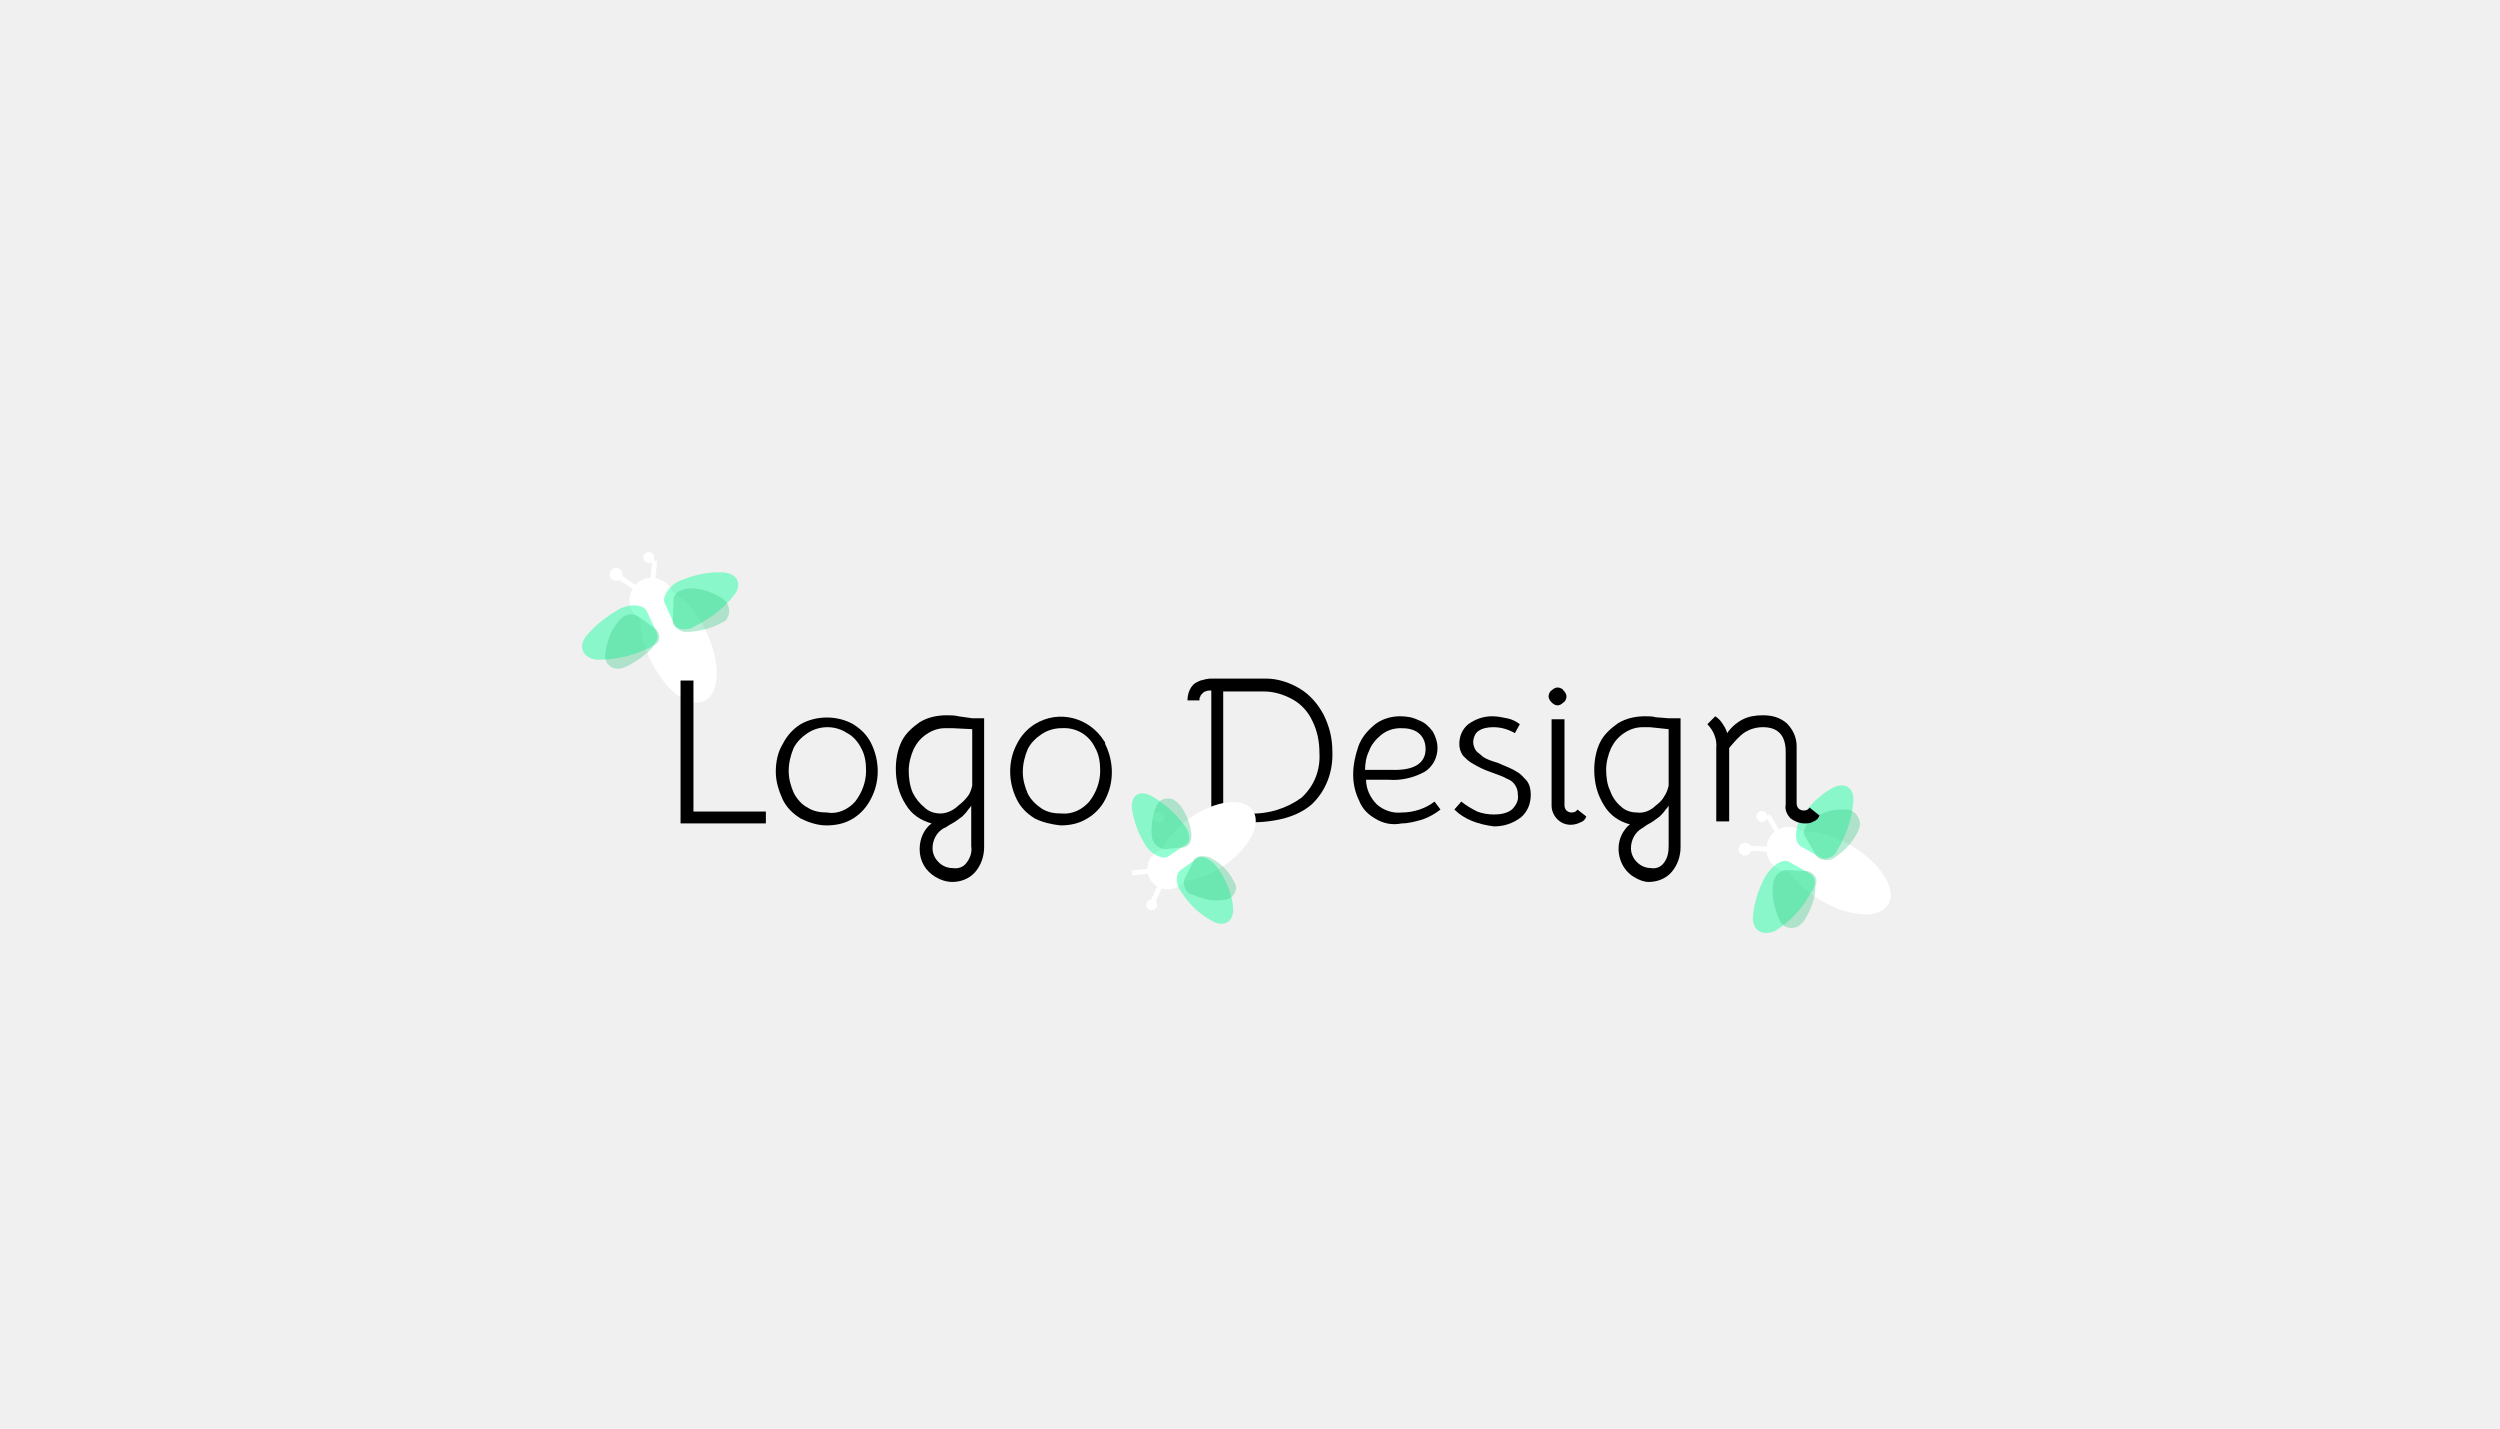
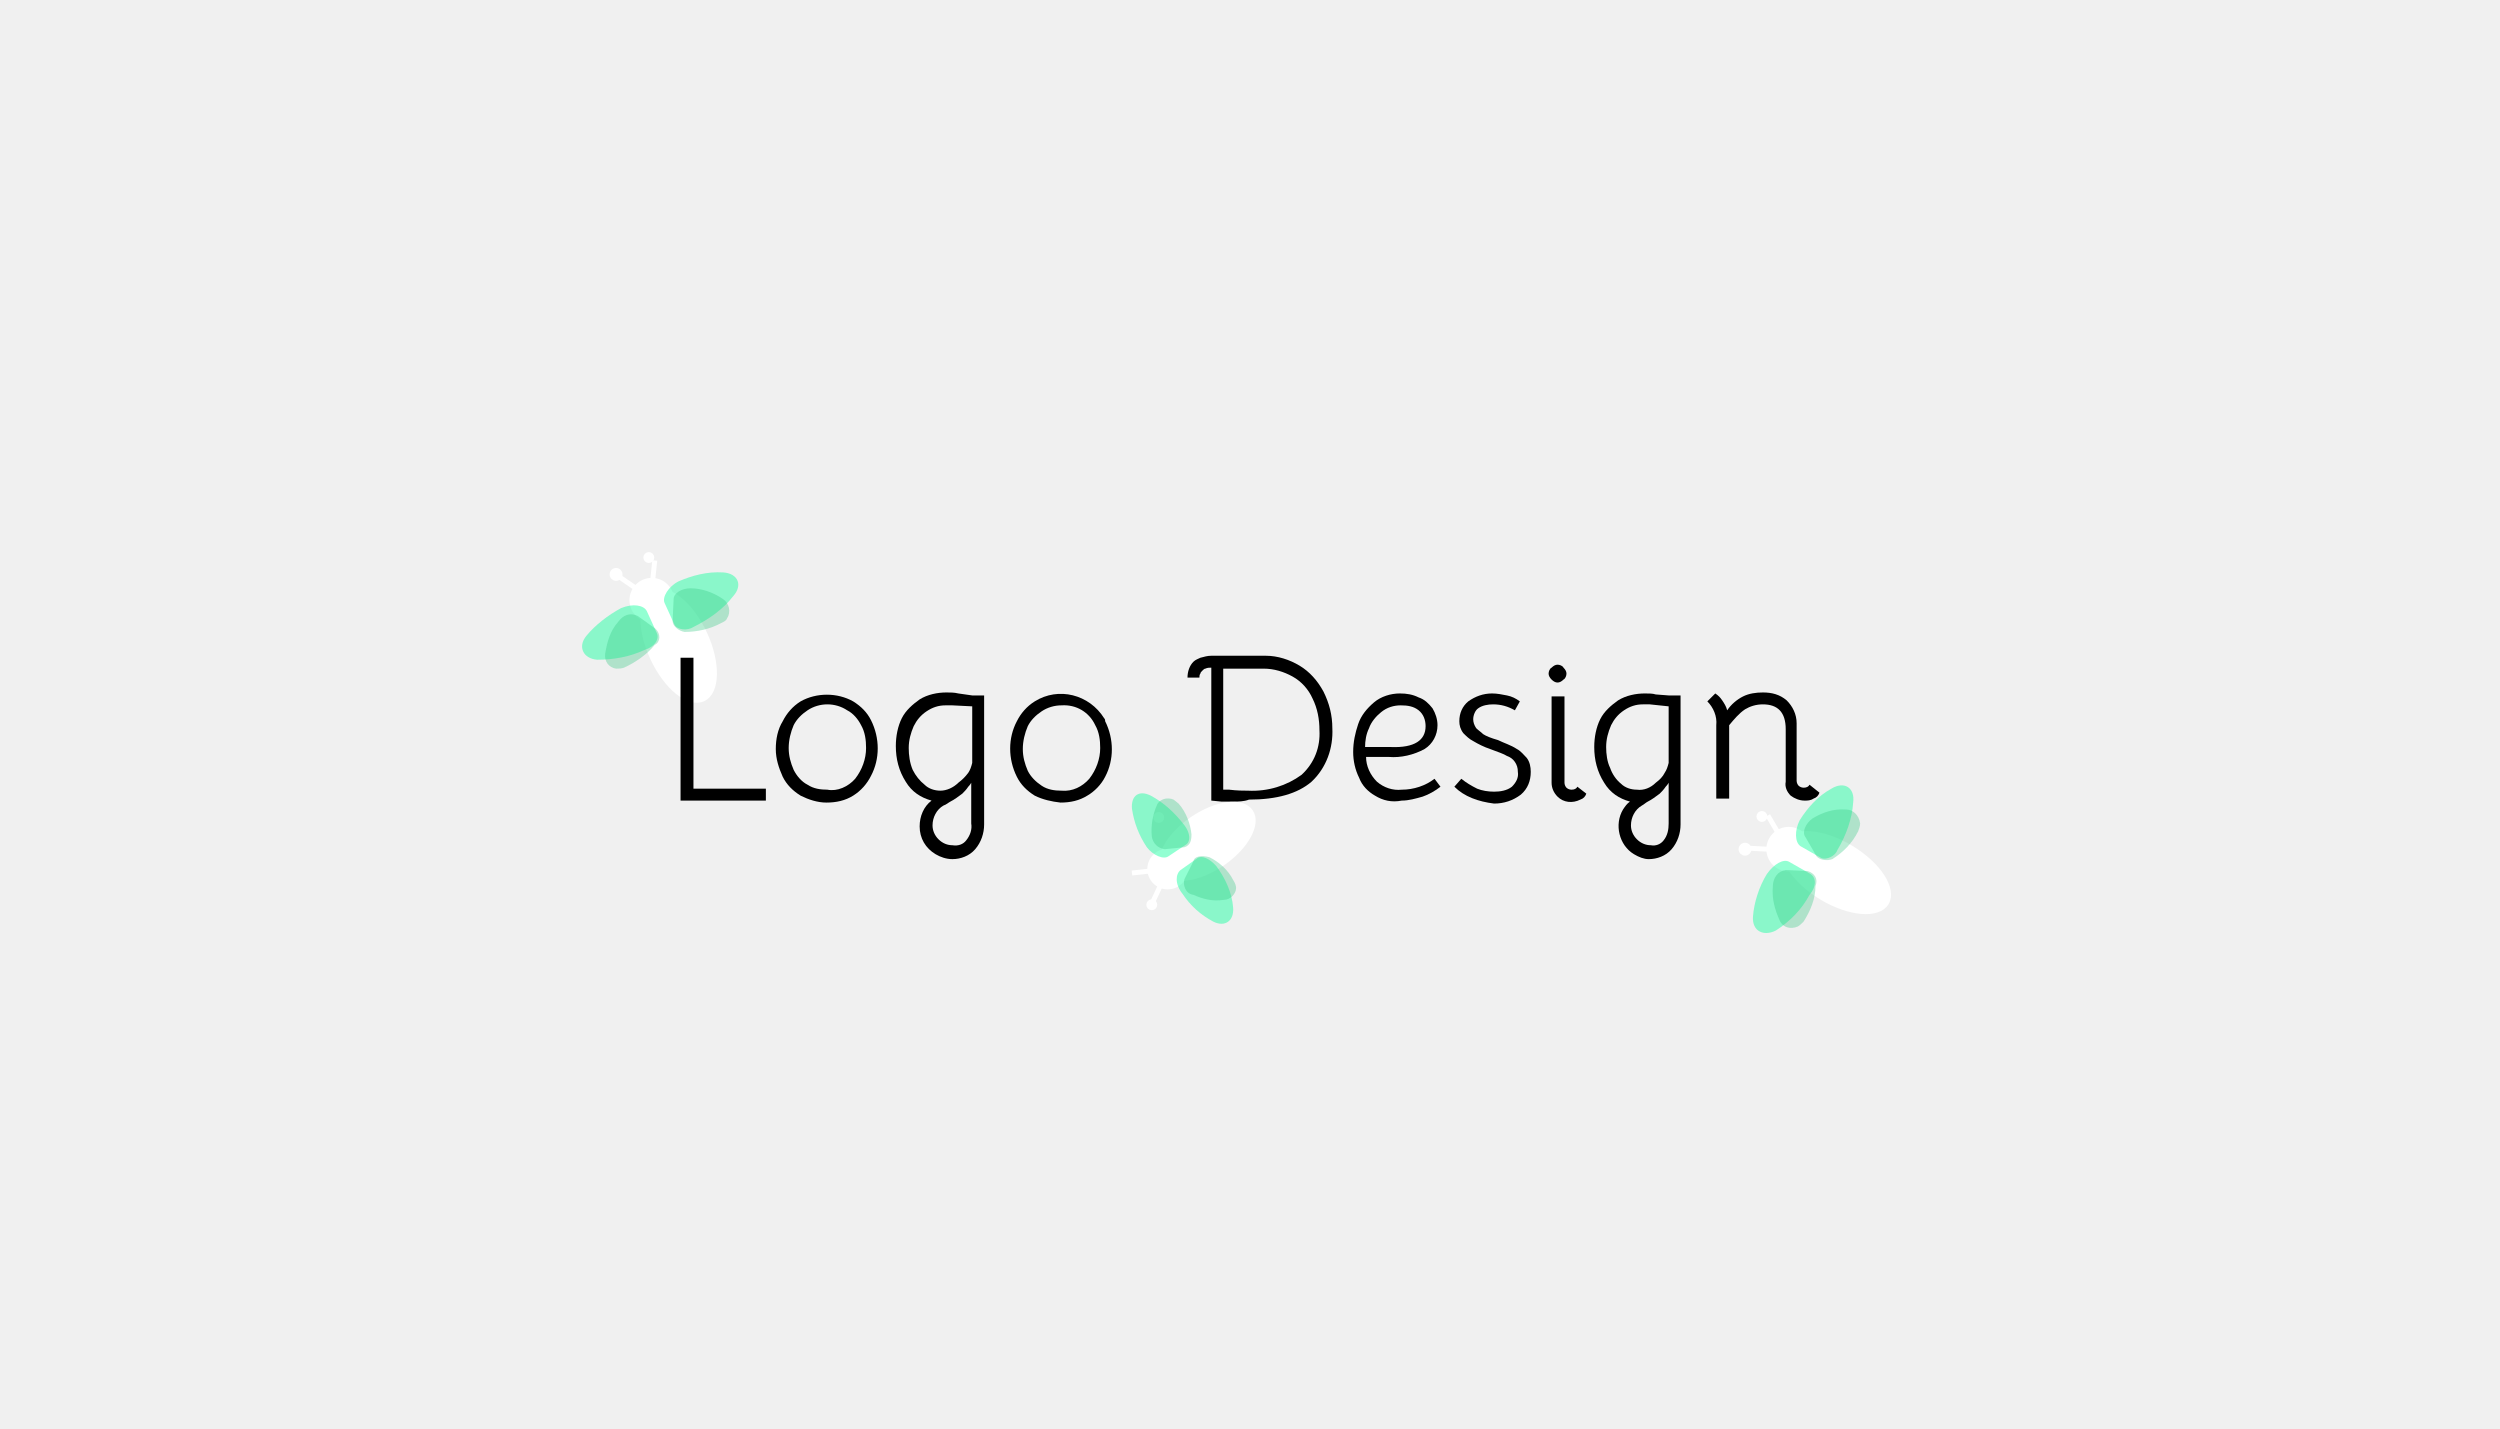
<svg xmlns="http://www.w3.org/2000/svg" version="1.1" id="Layer_1" x="0px" y="0px" viewBox="0 0 252 144" style="enable-background:new 0 0 252 144;" xml:space="preserve">
  <style type="text/css">
- 	.st0{fill:#FFFFFF;stroke:#FFFFFF;stroke-width:0.501;stroke-miterlimit:10.023;}
+ 	.st0{fill:#FFFFFF;stroke:#FFFFFF;stroke-width:0.501;stroke-miterlimit:10.024;}
	.st1{fill:none;stroke:#FFFFFF;stroke-width:0.5;stroke-miterlimit:10;}
	.st2{fill:#FFFFFF;stroke:#FFFFFF;stroke-width:0.5;stroke-miterlimit:10;}
	.st3{opacity:0.47;fill:#17FFA0;enable-background:new    ;}
	.st4{opacity:0.34;fill:#32C682;enable-background:new    ;}
- 	.st5{fill:#FFFFFF;stroke:#FFFFFF;stroke-width:0.5;stroke-miterlimit:10;}
+ 	.st5{fill:#FFFFFF;stroke:#FFFFFF;stroke-width:0.5;stroke-miterlimit:10.001;}
+ 	.st6{fill:#FFFFFF;stroke:#FFFFFF;stroke-width:0.5;stroke-miterlimit:10;}
</style>
  <g id="Layer_1-2">
-     <ellipse transform="matrix(0.908 -0.4191 0.4191 0.908 -21.0074 34.6509)" class="st0" cx="68.4" cy="65.1" rx="2.9" ry="5.9" />
+     <ellipse transform="matrix(0.908 -0.4191 0.4191 0.908 -20.9853 34.6498)" class="st0" cx="68.4" cy="65.1" rx="2.9" ry="5.9" />
    <line class="st1" x1="65.8" y1="58.4" x2="66" y2="56.5" />
    <line class="st1" x1="64.1" y1="59.3" x2="62.5" y2="58.2" />
    <ellipse class="st2" cx="62.1" cy="57.9" rx="0.4" ry="0.4" />
    <ellipse class="st2" cx="65.4" cy="56.2" rx="0.3" ry="0.3" />
    <ellipse class="st2" cx="65.7" cy="60.5" rx="2" ry="2" />
    <path class="st3" d="M68,63l-1-2.2c-0.3-0.6,0.4-1.7,1.4-2.2l0,0c1.4-0.6,2.9-1,4.5-0.9l0,0c1.5,0.1,2,1.3,1,2.4l0,0   c-1,1.3-2.4,2.3-4,3.1l0,0C69.3,63.6,68.3,63.5,68,63z" />
    <path class="st4" d="M67.8,62.6l0.1-2.2c0-0.6,0.8-1.1,1.7-1.1l0,0c1.1,0,2.3,0.4,3.3,1.1l0,0c0.6,0.4,0.8,1.3,0.4,1.9   c-0.1,0.3-0.4,0.4-0.6,0.5l0,0c-1.1,0.6-2.4,0.9-3.7,0.9l0,0C68.4,63.6,67.8,63.1,67.8,62.6z" />
-     <ellipse transform="matrix(0.5169 -0.8561 0.8561 0.5169 14.0505 200.9687)" class="st0" cx="185.1" cy="88" rx="2.9" ry="5.9" />
+     <ellipse transform="matrix(0.5169 -0.8561 0.8561 0.5169 14.0833 200.9382)" class="st0" cx="185.1" cy="88" rx="2.9" ry="5.9" />
    <line class="st1" x1="179.2" y1="83.9" x2="178.2" y2="82.2" />
    <line class="st1" x1="178.2" y1="85.6" x2="176.3" y2="85.5" />
    <ellipse class="st2" cx="175.9" cy="85.6" rx="0.4" ry="0.4" />
    <ellipse class="st2" cx="177.6" cy="82.3" rx="0.3" ry="0.3" />
    <ellipse class="st2" cx="180.3" cy="85.6" rx="2" ry="2" />
    <path class="st3" d="M183.6,86.5l-2.1-1.2c-0.6-0.4-0.6-1.6-0.1-2.6l0,0c0.8-1.3,1.9-2.5,3.2-3.2l0,0c1.3-0.8,2.4-0.1,2.2,1.4l0,0   c-0.1,1.6-0.7,3.3-1.6,4.8l0,0C185,86.3,184.1,86.7,183.6,86.5z" />
    <path class="st4" d="M183.1,86.3l-1.1-1.9c-0.4-0.5,0-1.4,0.7-1.9l0,0c1-0.6,2.1-1,3.4-0.9l0,0c0.7,0,1.3,0.6,1.4,1.4   c0,0.3-0.1,0.5-0.2,0.8l0,0c-0.6,1.2-1.5,2.1-2.6,2.8l0,0C184.2,86.8,183.4,86.7,183.1,86.3z" />
    <path class="st3" d="M182.5,88.1l-2.1-1.2c-0.6-0.4-1.6,0.2-2.3,1.2l0,0c-0.8,1.3-1.3,2.9-1.4,4.3l0,0c-0.1,1.5,1.1,2,2.3,1.4l0,0   c1.4-0.9,2.6-2.1,3.4-3.6l0,0C183.1,89.4,183.1,88.5,182.5,88.1z" />
    <path class="st4" d="M182.2,87.8l-2.2-0.1c-0.8,0.1-1.3,0.8-1.3,1.7l0,0c-0.1,1.2,0.2,2.3,0.7,3.4l0,0c0.3,0.7,1.1,0.9,1.8,0.6   c0.2-0.1,0.4-0.3,0.6-0.5l0,0c0.7-1.1,1.2-2.3,1.2-3.6l0,0C183.3,88.6,182.9,88,182.2,87.8z" />
    <path class="st3" d="M66.2,63.8l-1-2.2c-0.3-0.6-1.4-0.8-2.6-0.3l0,0C61.3,62,60,63,59.1,64.1l0,0c-0.9,1.1-0.3,2.3,1.1,2.4l0,0   c1.7,0,3.3-0.3,4.8-1l0,0C66,65.2,66.5,64.4,66.2,63.8z" />
-     <path class="st4" d="M66.1,63.4l-1.8-1.3c-0.8-0.4-1.5-0.1-2,0.6l0,0c-0.8,0.9-1.1,2-1.3,3.2l0,0c-0.1,0.8,0.4,1.4,1.1,1.5   c0.3,0,0.5,0,0.8-0.1l0,0c1.1-0.5,2.3-1.3,3.1-2.3l0,0C66.6,64.7,66.6,63.9,66.1,63.4z" />
+     <path class="st4" d="M66.1,63.4l-1.8-1.3c-0.8-0.4-1.5-0.1-2,0.6l0,0c-0.8,0.9-1.1,2-1.3,3.2l0,0c-0.1,0.8,0.4,1.4,1.1,1.5   c0.3,0,0.5,0,0.8-0.1l0,0C64,66.8,65.2,66,66,65l0,0C66.6,64.7,66.6,63.9,66.1,63.4z" />
    <g>
-       <path d="M68.6,68.6h1.3v13.2h7.3V83h-8.6C68.6,83,68.6,68.6,68.6,68.6z" />
-       <path d="M80.7,82.5c-0.8-0.5-1.4-1.1-1.8-1.9c-0.4-0.9-0.7-1.8-0.7-2.8s0.2-2,0.7-2.8c0.4-0.8,1-1.5,1.8-2c1.6-0.9,3.7-0.9,5.3,0    c0.8,0.5,1.4,1.1,1.8,1.9c0.9,1.8,0.9,3.9,0,5.6c-0.4,0.8-1,1.5-1.8,2s-1.7,0.7-2.7,0.7C82.4,83.2,81.5,82.9,80.7,82.5z     M86.2,80.8c0.7-0.9,1.1-2,1.1-3.1c0-0.8-0.1-1.6-0.5-2.3c-0.3-0.6-0.8-1.2-1.4-1.5c-0.6-0.4-1.3-0.6-2-0.6s-1.4,0.2-2,0.6    c-0.6,0.4-1.1,0.9-1.4,1.5c-0.3,0.7-0.5,1.5-0.5,2.3s0.2,1.5,0.5,2.2c0.3,0.6,0.8,1.2,1.4,1.5c0.6,0.4,1.3,0.5,2,0.5    C84.4,82.1,85.5,81.6,86.2,80.8z" />
-       <path d="M94.3,88.4c-1-0.6-1.6-1.6-1.6-2.8c0-1,0.4-2,1.2-2.6c-1.1-0.3-2-0.9-2.6-1.9c-0.7-1.1-1-2.3-1-3.6c0-1,0.2-2,0.6-2.8    c0.4-0.8,1.1-1.4,1.8-1.9c0.8-0.5,1.8-0.7,2.7-0.7c0.4,0,0.8,0,1.2,0.1l1.4,0.2h1.2v13c0,0.9-0.3,1.8-0.9,2.5    c-0.6,0.7-1.5,1-2.3,1C95.4,88.9,94.8,88.7,94.3,88.4z M96.6,81.2c0.4-0.3,0.7-0.6,1-1c0.2-0.3,0.3-0.6,0.4-1v-5.7l-2-0.1h-0.7    c-0.7,0-1.3,0.2-1.9,0.6c-0.6,0.4-1,0.9-1.3,1.5c-0.3,0.7-0.5,1.4-0.5,2.2c0,0.7,0.1,1.5,0.4,2.2c0.3,0.6,0.7,1.1,1.2,1.5    c0.4,0.4,1,0.6,1.6,0.6C95.4,82,96.1,81.7,96.6,81.2z M97.4,87c0.4-0.5,0.6-1.1,0.5-1.7v-4.1c0,0-0.1,0.2-0.3,0.4    c-0.2,0.3-0.4,0.5-0.6,0.7c-0.4,0.3-0.8,0.6-1.2,0.8c-0.2,0.1-0.4,0.3-0.7,0.4c-0.7,0.4-1.1,1.2-1.1,2c0,0.5,0.2,1,0.6,1.4    c0.4,0.4,0.9,0.6,1.4,0.6C96.6,87.6,97.1,87.4,97.4,87z" />
-       <path d="M104.3,82.5c-0.8-0.5-1.4-1.1-1.8-1.9c-0.9-1.8-0.9-3.9,0-5.6c0.4-0.8,1-1.5,1.8-2c2.4-1.5,5.5-0.7,7,1.7    c0.1,0.1,0.1,0.2,0.1,0.3c0.9,1.8,0.9,3.9,0,5.6c-0.4,0.8-1.1,1.5-1.8,1.9c-0.8,0.5-1.7,0.7-2.7,0.7    C106,83.1,105.1,82.9,104.3,82.5z M109.8,80.8c0.7-0.9,1.1-2,1.1-3.1c0-0.8-0.1-1.6-0.5-2.3c-0.6-1.3-1.9-2.1-3.4-2    c-0.7,0-1.4,0.2-2,0.6c-0.6,0.4-1.1,0.9-1.4,1.5c-0.3,0.7-0.5,1.5-0.5,2.3s0.2,1.5,0.5,2.2c0.3,0.6,0.8,1.1,1.4,1.5    c0.6,0.4,1.3,0.5,2,0.5C108.1,82.1,109.1,81.6,109.8,80.8z" />
-       <path d="M124.3,83.1h-1.2l-1-0.1V69.6c-0.2,0-0.4,0-0.6,0.1c-0.1,0-0.2,0.1-0.3,0.2s-0.2,0.2-0.2,0.3c-0.1,0.1-0.1,0.3-0.1,0.4    h-1.2c0-0.6,0.2-1.2,0.6-1.6c0.2-0.2,0.5-0.3,0.7-0.4c0.4-0.1,0.7-0.2,1.1-0.2h5.5c1.2,0,2.4,0.4,3.4,1s1.8,1.5,2.4,2.6    c0.6,1.2,0.9,2.4,0.9,3.7c0.1,2-0.6,4-2.1,5.4c-1.4,1.2-3.5,1.8-6.3,1.8C125.4,83.1,124.8,83.1,124.3,83.1z M131.2,80.4    c1.3-1.2,1.9-2.8,1.8-4.5c0-1.1-0.2-2.2-0.7-3.2c-0.4-0.9-1.1-1.7-2-2.2s-1.9-0.8-2.9-0.8h-4.1v12.2h0.6c0.8,0.1,1.5,0.1,1.9,0.1    C127.8,82.1,129.7,81.5,131.2,80.4z" />
-       <path d="M138.6,82.5c-0.7-0.4-1.3-1-1.6-1.8c-0.4-0.8-0.6-1.7-0.6-2.6c0-1,0.2-1.9,0.5-2.8s0.9-1.6,1.6-2.2    c0.7-0.6,1.7-0.9,2.6-0.9c0.7,0,1.3,0.1,1.9,0.4c0.6,0.2,1,0.6,1.4,1.1c0.3,0.5,0.5,1.1,0.5,1.7c0,1-0.5,1.9-1.3,2.4    c-1.1,0.6-2.4,0.9-3.6,0.8h-2.3c0,0.9,0.4,1.8,1.1,2.5c0.7,0.6,1.6,0.9,2.5,0.8c1.2,0,2.4-0.4,3.3-1.1l0.6,0.8    c-0.5,0.4-1.2,0.8-1.8,1c-0.7,0.2-1.4,0.4-2.1,0.4C140.3,83.2,139.4,83,138.6,82.5z M143.7,75.5c0-0.6-0.2-1.2-0.7-1.6    s-1.1-0.5-1.8-0.5s-1.4,0.2-2,0.7c-0.5,0.4-1,1-1.2,1.6c-0.3,0.6-0.4,1.3-0.4,1.9h2.6C142.6,77.7,143.7,76.9,143.7,75.5    L143.7,75.5z" />
-       <path d="M146.6,81.6l0.7-0.8c0.5,0.4,1,0.7,1.6,1c0.5,0.2,1.1,0.3,1.7,0.3c0.6,0,1.3-0.1,1.8-0.5c0.4-0.4,0.7-0.9,0.6-1.5    c0-0.4-0.1-0.7-0.3-1s-0.5-0.5-0.8-0.6c-0.3-0.2-0.9-0.4-1.7-0.7c-0.6-0.2-1.2-0.5-1.7-0.8c-0.4-0.2-0.7-0.5-1-0.8    c-0.3-0.4-0.4-0.8-0.4-1.2c0-0.8,0.3-1.5,0.9-2c0.7-0.5,1.5-0.8,2.4-0.8c0.5,0,1,0.1,1.5,0.2s0.9,0.3,1.3,0.6l-0.5,0.9    c-0.7-0.4-1.4-0.6-2.2-0.6c-0.5,0-1.1,0.1-1.5,0.4c-0.3,0.2-0.5,0.7-0.5,1.1c0,0.3,0.1,0.6,0.3,0.9c0.2,0.2,0.5,0.4,0.7,0.6    c0.3,0.2,0.8,0.4,1.5,0.6c0.6,0.3,1.3,0.5,1.9,0.9c0.4,0.2,0.7,0.6,1,0.9c0.3,0.4,0.4,0.9,0.4,1.4c0,0.9-0.3,1.7-1,2.3    c-0.8,0.6-1.7,0.9-2.7,0.9C149,83.1,147.6,82.6,146.6,81.6z" />
-       <path d="M156.4,70.8c-0.2-0.2-0.3-0.4-0.3-0.6s0.1-0.5,0.3-0.6c0.2-0.2,0.4-0.3,0.6-0.3c0.2,0,0.5,0.1,0.6,0.3    c0.2,0.2,0.3,0.4,0.3,0.6s-0.1,0.5-0.3,0.6c-0.2,0.2-0.4,0.3-0.6,0.3C156.8,71.1,156.6,71,156.4,70.8z M157.9,81.7    c0.1,0.1,0.3,0.2,0.5,0.2c0.3,0,0.5-0.1,0.6-0.3l0.9,0.7c-0.1,0.3-0.3,0.5-0.6,0.6c-0.8,0.4-1.7,0.3-2.3-0.3    c-0.4-0.4-0.6-0.9-0.6-1.4v-8.7h1.3v8.7C157.7,81.4,157.8,81.6,157.9,81.7z" />
-       <path d="M164.7,88.4c-1.5-0.9-2-3-1.1-4.5c0.2-0.3,0.4-0.6,0.7-0.8c-1.1-0.3-2-0.9-2.6-1.9c-0.7-1.1-1-2.3-1-3.6    c0-1,0.2-2,0.6-2.8c0.4-0.8,1.1-1.4,1.8-1.9c0.8-0.5,1.8-0.7,2.7-0.7c0.4,0,0.8,0,1.1,0.1l1.3,0.1h1.2v13c0,0.9-0.3,1.8-0.9,2.5    c-0.6,0.7-1.5,1-2.3,1C165.7,88.9,165.2,88.7,164.7,88.4z M166.9,81.2c0.4-0.3,0.7-0.6,0.9-1c0.2-0.3,0.3-0.6,0.4-1v-5.7l-1.9-0.2    h-0.7c-0.7,0-1.3,0.2-1.9,0.6c-0.6,0.4-1,0.9-1.3,1.5c-0.3,0.7-0.5,1.4-0.5,2.2c0,0.7,0.1,1.5,0.4,2.1c0.2,0.6,0.6,1.2,1.1,1.6    c0.4,0.4,1,0.6,1.6,0.6C165.7,82,166.4,81.7,166.9,81.2z M167.7,87c0.4-0.5,0.5-1.1,0.5-1.7v-4.1c0,0-0.1,0.2-0.3,0.4    c-0.2,0.3-0.4,0.5-0.6,0.7c-0.4,0.3-0.8,0.6-1.2,0.8c-0.2,0.1-0.4,0.3-0.6,0.4c-0.7,0.4-1.1,1.2-1.1,2c0,0.5,0.2,1,0.6,1.4    c0.4,0.4,0.9,0.6,1.4,0.6C166.9,87.6,167.4,87.4,167.7,87z" />
-       <path d="M183.4,82.2c-0.1,0.3-0.3,0.5-0.6,0.6c-0.3,0.2-0.6,0.2-0.9,0.2c-0.5,0-1-0.2-1.4-0.5c-0.4-0.4-0.6-0.9-0.5-1.4v-5.3    c0-1.7-0.8-2.5-2.3-2.5c-0.7,0-1.3,0.2-1.8,0.5c-0.6,0.4-1.1,1-1.6,1.6v7.4H173v-7.4c0.1-0.9-0.3-1.8-0.9-2.4l0.8-0.8    c0.3,0.2,0.5,0.4,0.7,0.7c0.2,0.3,0.4,0.6,0.5,1c0.4-0.6,1-1.1,1.6-1.4s1.3-0.4,2-0.4c0.9,0,1.7,0.2,2.4,0.8c0.6,0.6,1,1.4,1,2.3    V81c0,0.2,0.1,0.4,0.2,0.5c0.1,0.1,0.3,0.2,0.5,0.2c0.3,0,0.5-0.1,0.6-0.3L183.4,82.2z" />
+       <path d="M68.6,66.3h1.3v13.2h7.3v1.2h-8.6C68.6,80.7,68.6,66.3,68.6,66.3z" />
+       <path d="M80.7,80.2c-0.8-0.5-1.4-1.1-1.8-1.9c-0.4-0.9-0.7-1.8-0.7-2.8s0.2-2,0.7-2.8c0.4-0.8,1-1.5,1.8-2c1.6-0.9,3.7-0.9,5.3,0    c0.8,0.5,1.4,1.1,1.8,1.9c0.9,1.8,0.9,3.9,0,5.6c-0.4,0.8-1,1.5-1.8,2s-1.7,0.7-2.7,0.7C82.4,80.9,81.5,80.6,80.7,80.2z     M86.2,78.5c0.7-0.9,1.1-2,1.1-3.1c0-0.8-0.1-1.6-0.5-2.3c-0.3-0.6-0.8-1.2-1.4-1.5c-0.6-0.4-1.3-0.6-2-0.6s-1.4,0.2-2,0.6    c-0.6,0.4-1.1,0.9-1.4,1.5c-0.3,0.7-0.5,1.5-0.5,2.3s0.2,1.5,0.5,2.2c0.3,0.6,0.8,1.2,1.4,1.5c0.6,0.4,1.3,0.5,2,0.5    C84.4,79.8,85.5,79.3,86.2,78.5z" />
+       <path d="M94.3,86.1c-1-0.6-1.6-1.6-1.6-2.8c0-1,0.4-2,1.2-2.6c-1.1-0.3-2-0.9-2.6-1.9c-0.7-1.1-1-2.3-1-3.6c0-1,0.2-2,0.6-2.8    c0.4-0.8,1.1-1.4,1.8-1.9c0.8-0.5,1.8-0.7,2.7-0.7c0.4,0,0.8,0,1.2,0.1l1.4,0.2h1.2v13c0,0.9-0.3,1.8-0.9,2.5    c-0.6,0.7-1.5,1-2.3,1C95.4,86.6,94.8,86.4,94.3,86.1z M96.6,78.9c0.4-0.3,0.7-0.6,1-1c0.2-0.3,0.3-0.6,0.4-1v-5.7l-2-0.1h-0.7    c-0.7,0-1.3,0.2-1.9,0.6c-0.6,0.4-1,0.9-1.3,1.5c-0.3,0.7-0.5,1.4-0.5,2.2c0,0.7,0.1,1.5,0.4,2.2c0.3,0.6,0.7,1.1,1.2,1.5    c0.4,0.4,1,0.6,1.6,0.6C95.4,79.7,96.1,79.4,96.6,78.9z M97.4,84.7c0.4-0.5,0.6-1.1,0.5-1.7v-4.1c0,0-0.1,0.2-0.3,0.4    c-0.2,0.3-0.4,0.5-0.6,0.7c-0.4,0.3-0.8,0.6-1.2,0.8c-0.2,0.1-0.4,0.3-0.7,0.4c-0.7,0.4-1.1,1.2-1.1,2c0,0.5,0.2,1,0.6,1.4    c0.4,0.4,0.9,0.6,1.4,0.6C96.6,85.3,97.1,85.1,97.4,84.7z" />
+       <path d="M104.3,80.2c-0.8-0.5-1.4-1.1-1.8-1.9c-0.9-1.8-0.9-3.9,0-5.6c0.4-0.8,1-1.5,1.8-2c2.4-1.5,5.5-0.7,7,1.7    c0.1,0.1,0.1,0.2,0.1,0.3c0.9,1.8,0.9,3.9,0,5.6c-0.4,0.8-1.1,1.5-1.8,1.9c-0.8,0.5-1.7,0.7-2.7,0.7    C106,80.8,105.1,80.6,104.3,80.2z M109.8,78.5c0.7-0.9,1.1-2,1.1-3.1c0-0.8-0.1-1.6-0.5-2.3c-0.6-1.3-1.9-2.1-3.4-2    c-0.7,0-1.4,0.2-2,0.6c-0.6,0.4-1.1,0.9-1.4,1.5c-0.3,0.7-0.5,1.5-0.5,2.3s0.2,1.5,0.5,2.2c0.3,0.6,0.8,1.1,1.4,1.5    c0.6,0.4,1.3,0.5,2,0.5C108.1,79.8,109.1,79.3,109.8,78.5z" />
+       <path d="M124.3,80.8h-1.2l-1-0.1V67.3c-0.2,0-0.4,0-0.6,0.1c-0.1,0-0.2,0.1-0.3,0.2s-0.2,0.2-0.2,0.3c-0.1,0.1-0.1,0.3-0.1,0.4    h-1.2c0-0.6,0.2-1.2,0.6-1.6c0.2-0.2,0.5-0.3,0.7-0.4c0.4-0.1,0.7-0.2,1.1-0.2h5.5c1.2,0,2.4,0.4,3.4,1s1.8,1.5,2.4,2.6    c0.6,1.2,0.9,2.4,0.9,3.7c0.1,2-0.6,4-2.1,5.4c-1.4,1.2-3.5,1.8-6.3,1.8C125.4,80.8,124.8,80.8,124.3,80.8z M131.2,78.1    c1.3-1.2,1.9-2.8,1.8-4.5c0-1.1-0.2-2.2-0.7-3.2c-0.4-0.9-1.1-1.7-2-2.2s-1.9-0.8-2.9-0.8h-4.1v12.2h0.6c0.8,0.1,1.5,0.1,1.9,0.1    C127.8,79.8,129.7,79.2,131.2,78.1z" />
+       <path d="M138.6,80.2c-0.7-0.4-1.3-1-1.6-1.8c-0.4-0.8-0.6-1.7-0.6-2.6c0-1,0.2-1.9,0.5-2.8s0.9-1.6,1.6-2.2    c0.7-0.6,1.7-0.9,2.6-0.9c0.7,0,1.3,0.1,1.9,0.4c0.6,0.2,1,0.6,1.4,1.1c0.3,0.5,0.5,1.1,0.5,1.7c0,1-0.5,1.9-1.3,2.4    c-1.1,0.6-2.4,0.9-3.6,0.8h-2.3c0,0.9,0.4,1.8,1.1,2.5c0.7,0.6,1.6,0.9,2.5,0.8c1.2,0,2.4-0.4,3.3-1.1l0.6,0.8    c-0.5,0.4-1.2,0.8-1.8,1c-0.7,0.2-1.4,0.4-2.1,0.4C140.3,80.9,139.4,80.7,138.6,80.2z M143.7,73.2c0-0.6-0.2-1.2-0.7-1.6    s-1.1-0.5-1.8-0.5s-1.4,0.2-2,0.7c-0.5,0.4-1,1-1.2,1.6c-0.3,0.6-0.4,1.3-0.4,1.9h2.6C142.6,75.4,143.7,74.6,143.7,73.2    L143.7,73.2z" />
+       <path d="M146.6,79.3l0.7-0.8c0.5,0.4,1,0.7,1.6,1c0.5,0.2,1.1,0.3,1.7,0.3c0.6,0,1.3-0.1,1.8-0.5c0.4-0.4,0.7-0.9,0.6-1.5    c0-0.4-0.1-0.7-0.3-1s-0.5-0.5-0.8-0.6c-0.3-0.2-0.9-0.4-1.7-0.7c-0.6-0.2-1.2-0.5-1.7-0.8c-0.4-0.2-0.7-0.5-1-0.8    c-0.3-0.4-0.4-0.8-0.4-1.2c0-0.8,0.3-1.5,0.9-2c0.7-0.5,1.5-0.8,2.4-0.8c0.5,0,1,0.1,1.5,0.2s0.9,0.3,1.3,0.6l-0.5,0.9    c-0.7-0.4-1.4-0.6-2.2-0.6c-0.5,0-1.1,0.1-1.5,0.4c-0.3,0.2-0.5,0.7-0.5,1.1c0,0.3,0.1,0.6,0.3,0.9c0.2,0.2,0.5,0.4,0.7,0.6    c0.3,0.2,0.8,0.4,1.5,0.6c0.6,0.3,1.3,0.5,1.9,0.9c0.4,0.2,0.7,0.6,1,0.9c0.3,0.4,0.4,0.9,0.4,1.4c0,0.9-0.3,1.7-1,2.3    c-0.8,0.6-1.7,0.9-2.7,0.9C149,80.8,147.6,80.3,146.6,79.3z" />
+       <path d="M156.4,68.5c-0.2-0.2-0.3-0.4-0.3-0.6s0.1-0.5,0.3-0.6c0.2-0.2,0.4-0.3,0.6-0.3c0.2,0,0.5,0.1,0.6,0.3    c0.2,0.2,0.3,0.4,0.3,0.6s-0.1,0.5-0.3,0.6c-0.2,0.2-0.4,0.3-0.6,0.3C156.8,68.8,156.6,68.7,156.4,68.5z M157.9,79.4    c0.1,0.1,0.3,0.2,0.5,0.2c0.3,0,0.5-0.1,0.6-0.3l0.9,0.7c-0.1,0.3-0.3,0.5-0.6,0.6c-0.8,0.4-1.7,0.3-2.3-0.3    c-0.4-0.4-0.6-0.9-0.6-1.4v-8.7h1.3v8.7C157.7,79.1,157.8,79.3,157.9,79.4z" />
+       <path d="M164.7,86.1c-1.5-0.9-2-3-1.1-4.5c0.2-0.3,0.4-0.6,0.7-0.8c-1.1-0.3-2-0.9-2.6-1.9c-0.7-1.1-1-2.3-1-3.6    c0-1,0.2-2,0.6-2.8c0.4-0.8,1.1-1.4,1.8-1.9c0.8-0.5,1.8-0.7,2.7-0.7c0.4,0,0.8,0,1.1,0.1l1.3,0.1h1.2v13c0,0.9-0.3,1.8-0.9,2.5    c-0.6,0.7-1.5,1-2.3,1C165.7,86.6,165.2,86.4,164.7,86.1z M166.9,78.9c0.4-0.3,0.7-0.6,0.9-1c0.2-0.3,0.3-0.6,0.4-1v-5.7l-1.9-0.2    h-0.7c-0.7,0-1.3,0.2-1.9,0.6c-0.6,0.4-1,0.9-1.3,1.5c-0.3,0.7-0.5,1.4-0.5,2.2c0,0.7,0.1,1.5,0.4,2.1c0.2,0.6,0.6,1.2,1.1,1.6    c0.4,0.4,1,0.6,1.6,0.6C165.7,79.7,166.4,79.4,166.9,78.9z M167.7,84.7c0.4-0.5,0.5-1.1,0.5-1.7v-4.1c0,0-0.1,0.2-0.3,0.4    c-0.2,0.3-0.4,0.5-0.6,0.7c-0.4,0.3-0.8,0.6-1.2,0.8c-0.2,0.1-0.4,0.3-0.6,0.4c-0.7,0.4-1.1,1.2-1.1,2c0,0.5,0.2,1,0.6,1.4    c0.4,0.4,0.9,0.6,1.4,0.6C166.9,85.3,167.4,85.1,167.7,84.7z" />
+       <path d="M183.4,79.9c-0.1,0.3-0.3,0.5-0.6,0.6c-0.3,0.2-0.6,0.2-0.9,0.2c-0.5,0-1-0.2-1.4-0.5c-0.4-0.4-0.6-0.9-0.5-1.4v-5.3    c0-1.7-0.8-2.5-2.3-2.5c-0.7,0-1.3,0.2-1.8,0.5c-0.6,0.4-1.1,1-1.6,1.6v7.4H173v-7.4c0.1-0.9-0.3-1.8-0.9-2.4l0.8-0.8    c0.3,0.2,0.5,0.4,0.7,0.7c0.2,0.3,0.4,0.6,0.5,1c0.4-0.6,1-1.1,1.6-1.4s1.3-0.4,2-0.4c0.9,0,1.7,0.2,2.4,0.8c0.6,0.6,1,1.4,1,2.3    v5.8c0,0.2,0.1,0.4,0.2,0.5c0.1,0.1,0.3,0.2,0.5,0.2c0.3,0,0.5-0.1,0.6-0.3L183.4,79.9z" />
    </g>
-     <ellipse transform="matrix(0.8246 -0.5658 0.5658 0.8246 -26.6316 83.7624)" class="st5" cx="121.7" cy="84.8" rx="5.3" ry="2.7" />
+     <ellipse transform="matrix(0.8246 -0.5658 0.5658 0.8246 -26.6436 83.7384)" class="st5" cx="121.7" cy="84.8" rx="5.3" ry="2.7" />
    <line class="st1" x1="115.9" y1="87.8" x2="114.1" y2="88" />
    <line class="st1" x1="117" y1="89.2" x2="116.2" y2="90.9" />
-     <ellipse class="st5" cx="116.1" cy="91.2" rx="0.3" ry="0.3" />
-     <ellipse class="st5" cx="116.8" cy="82.4" rx="0.3" ry="0.3" />
-     <ellipse class="st5" cx="117.7" cy="87.6" rx="1.8" ry="1.8" />
+     <ellipse class="st6" cx="116.1" cy="91.2" rx="0.3" ry="0.3" />
+     <ellipse class="st6" cx="116.8" cy="82.4" rx="0.3" ry="0.3" />
+     <ellipse class="st6" cx="117.7" cy="87.6" rx="1.8" ry="1.8" />
    <path class="st3" d="M119.6,85.1l-1.8,1.2c-0.5,0.4-1.6-0.1-2.2-0.9l0,0c-0.8-1.2-1.3-2.5-1.5-3.9l0,0c-0.1-1.3,0.7-1.9,1.9-1.3   l0,0c1.3,0.7,2.4,1.7,3.4,3l0,0C120,84,120,84.8,119.6,85.1z" />
    <path class="st4" d="M119.4,85.4l-2,0.2c-0.7-0.1-1.2-0.6-1.3-1.3l0,0c-0.1-1.1,0.1-2.2,0.5-3.1l0,0c0.2-0.6,1-0.9,1.7-0.6   c0.1,0.1,0.4,0.3,0.5,0.4l0,0c0.8,0.9,1.2,2.1,1.3,3.1l0,0C120.1,84.7,120,85.2,119.4,85.4z" />
    <path class="st3" d="M120.7,86.5l-1.7,1.2c-0.5,0.4-0.6,1.4,0.2,2.4l0,0c0.8,1.2,1.8,2.1,3.1,2.8l0,0c1.2,0.6,2.1-0.1,2-1.4l0,0   c-0.1-1.5-0.8-3-1.7-4.2l0,0C121.9,86.5,121.1,86.2,120.7,86.5z" />
    <path class="st4" d="M120.3,86.8l-0.9,1.8c-0.2,0.6,0.1,1.5,0.9,1.6l0,0c0.9,0.4,1.9,0.7,3.1,0.5l0,0c0.6,0,1.2-0.6,1.2-1.2   c0-0.2-0.1-0.5-0.3-0.8l0,0c-0.5-1-1.4-1.8-2.4-2.3l0,0C121.1,86.2,120.4,86.3,120.3,86.8z" />
  </g>
</svg>
